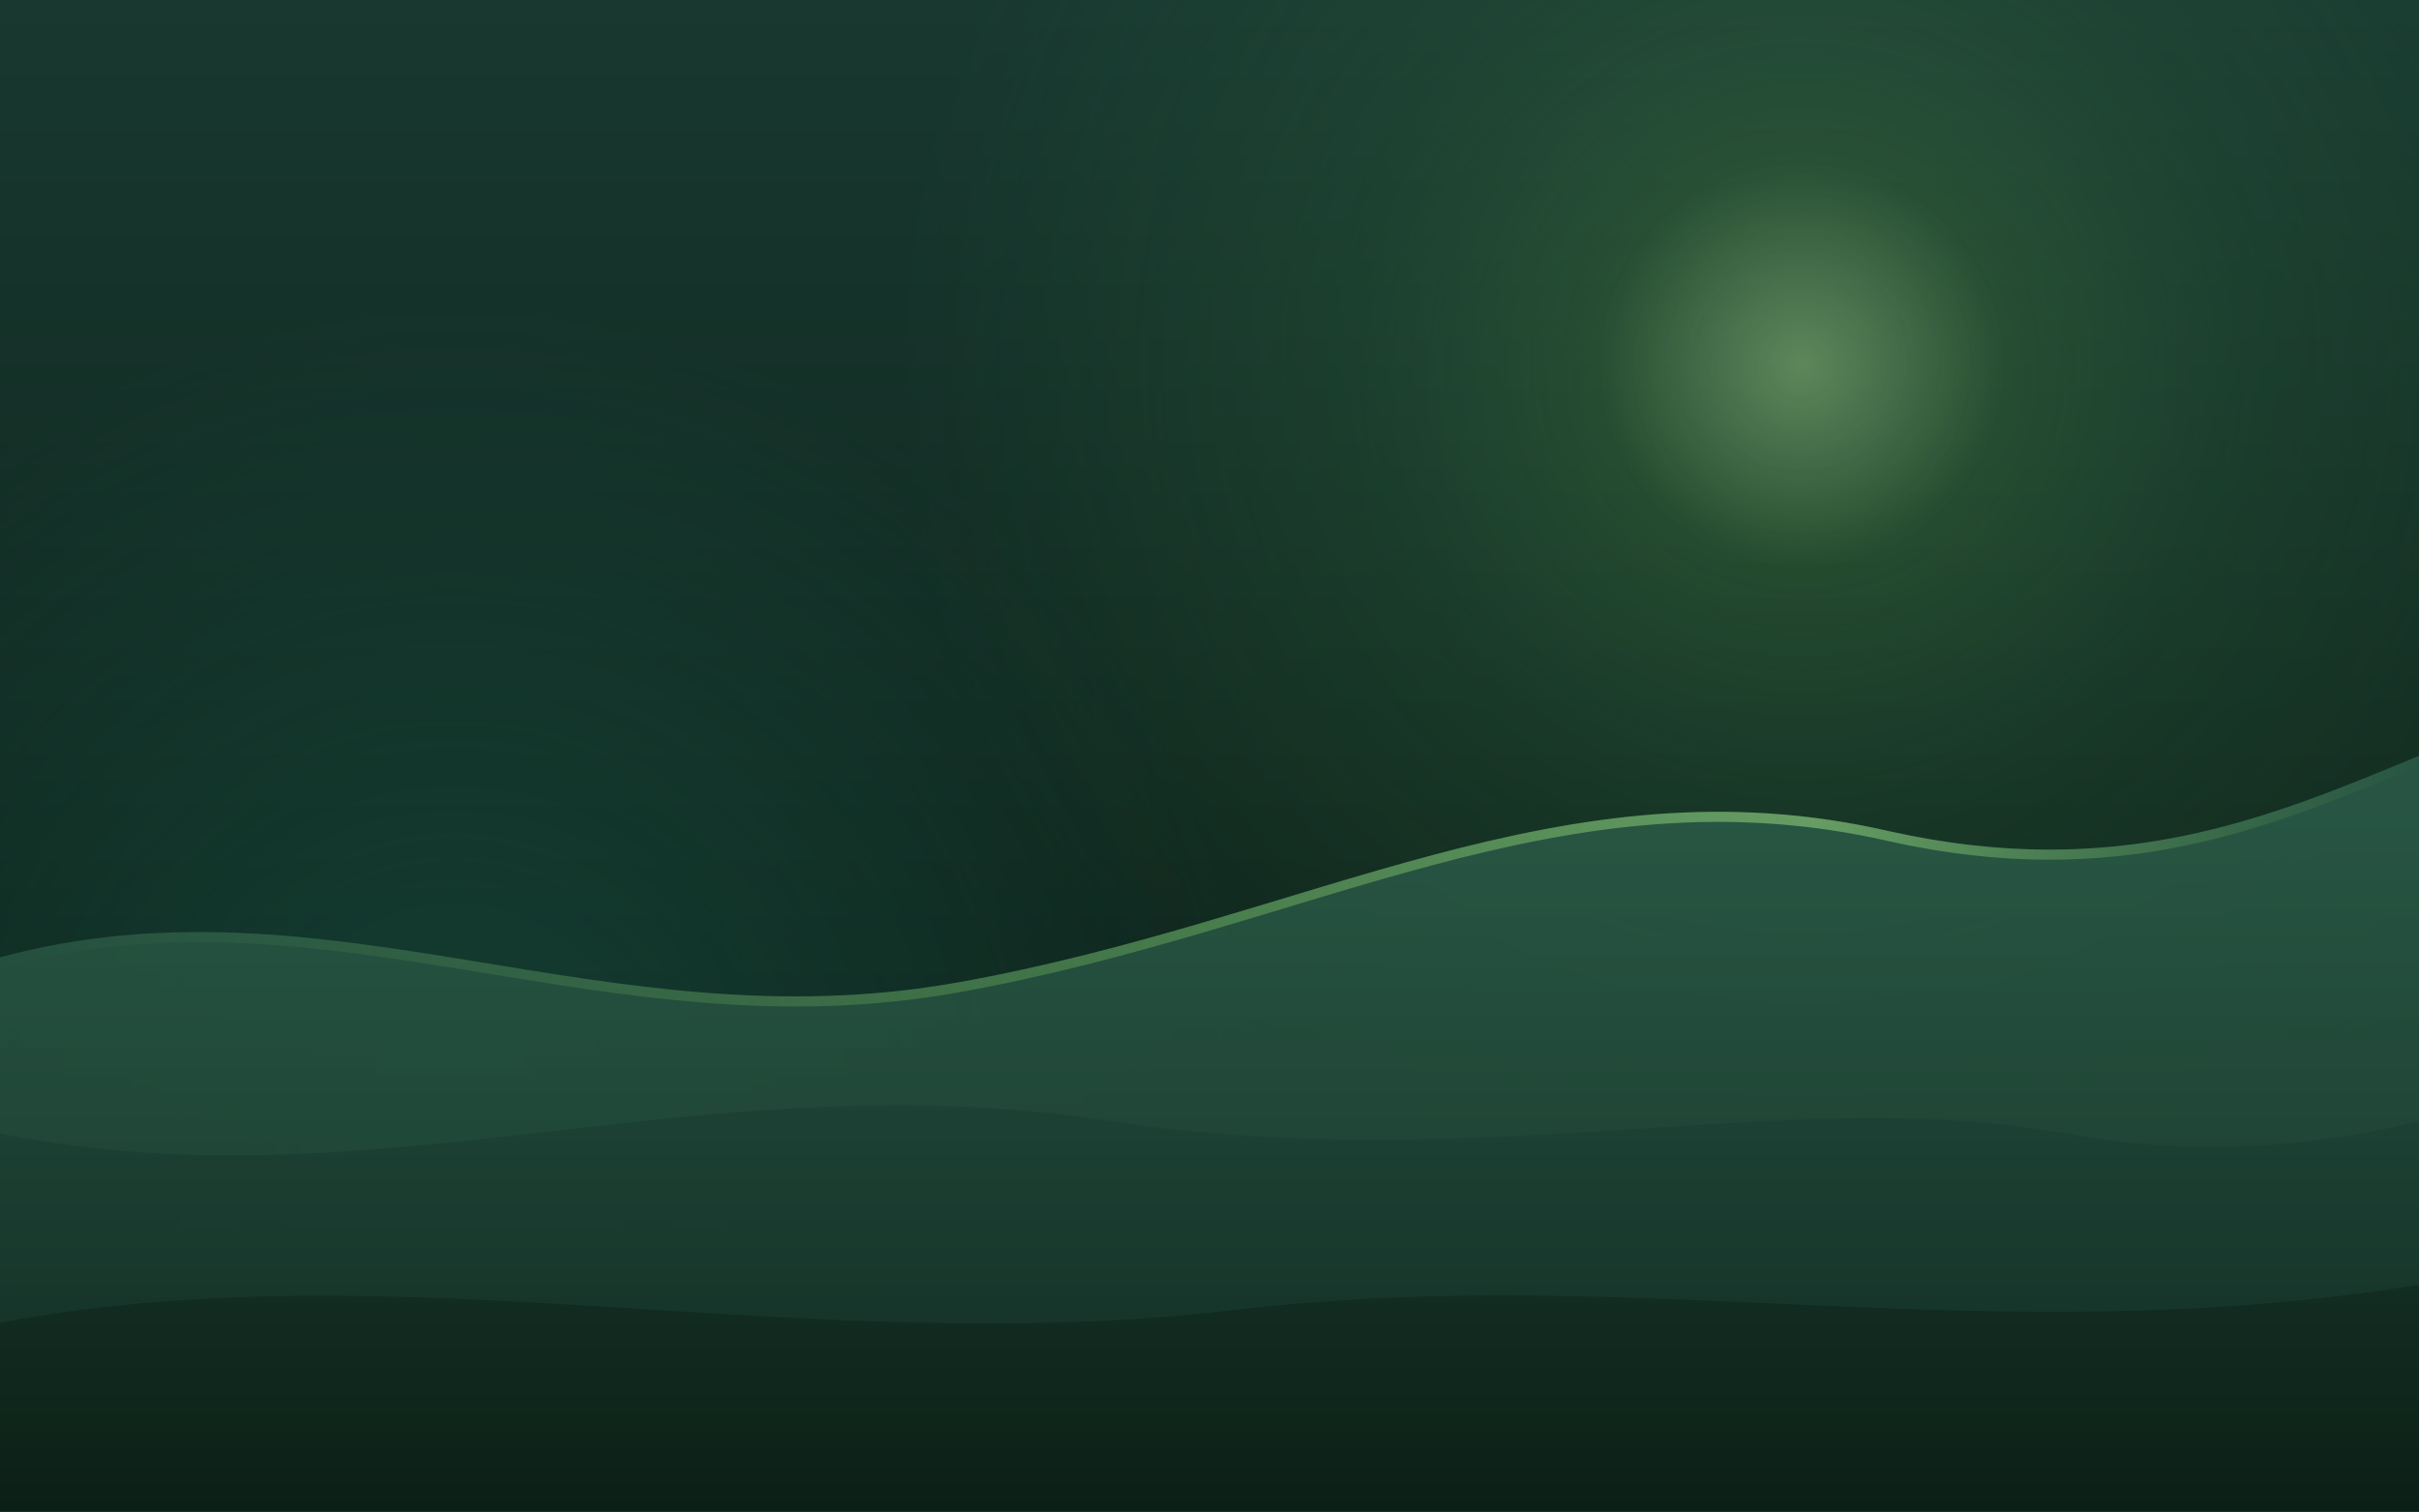
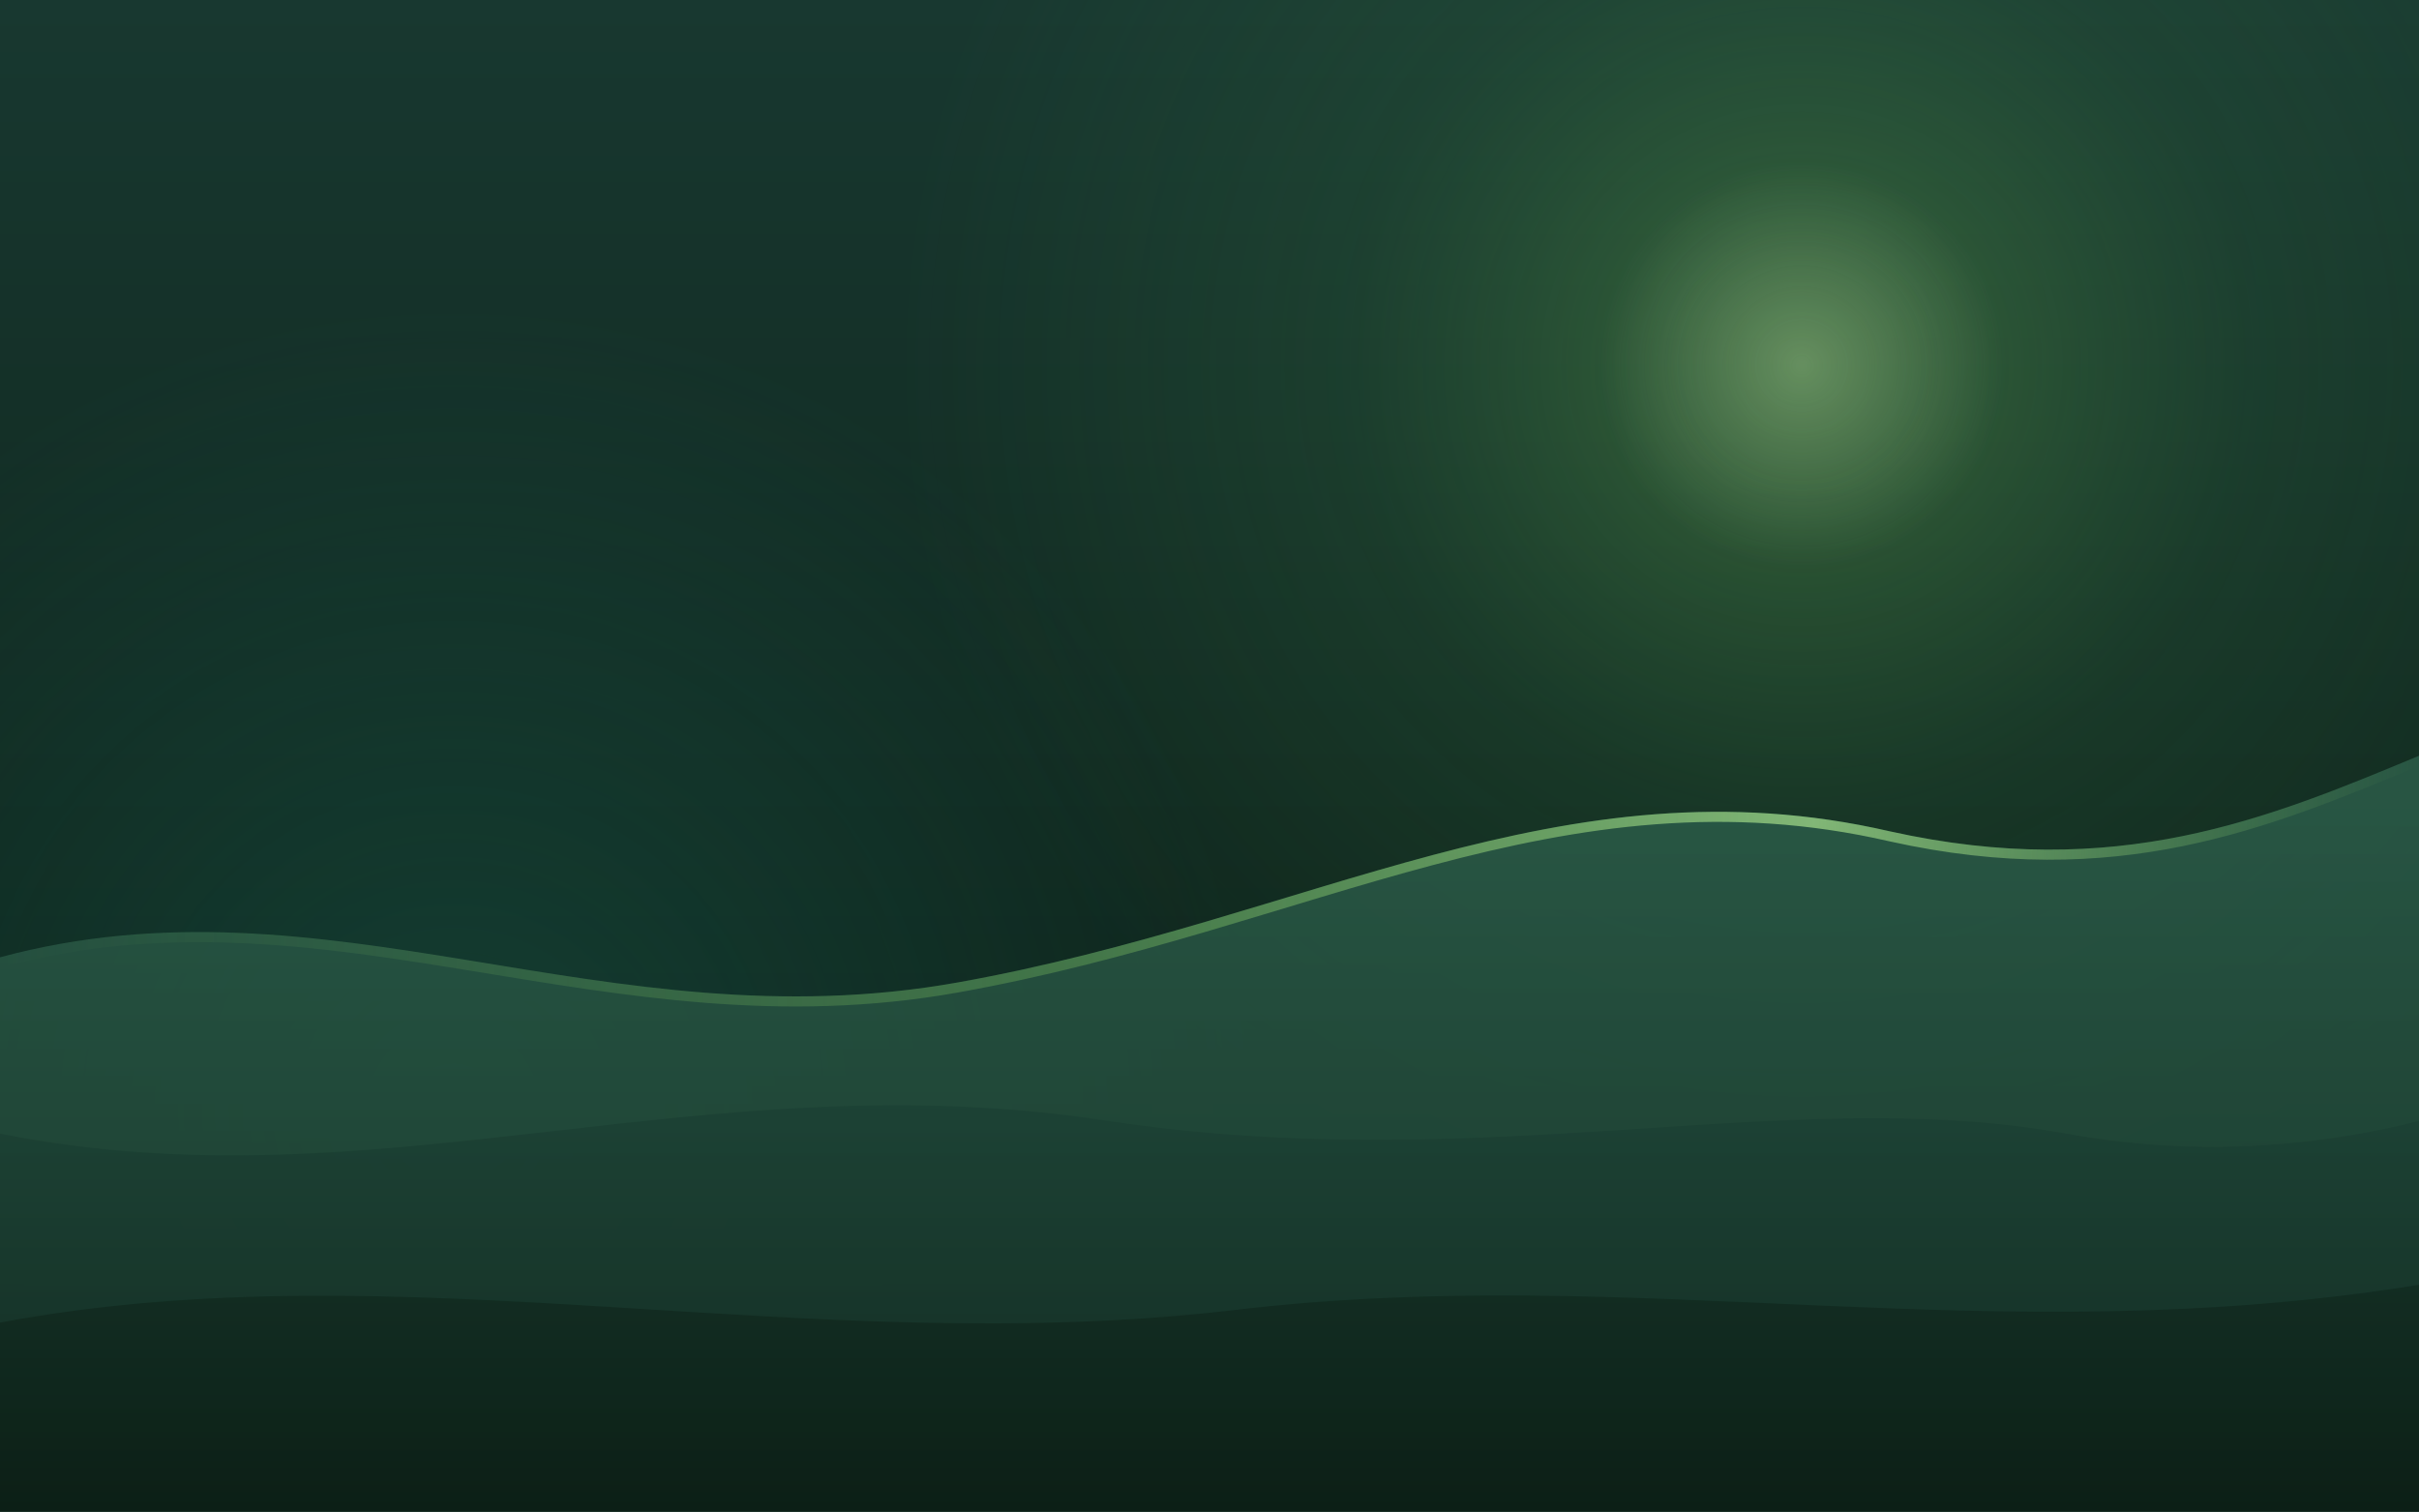
<svg xmlns="http://www.w3.org/2000/svg" width="1920" height="1200" viewBox="0 0 1920 1200">
  <defs>
    <linearGradient id="sky" gradientUnits="userSpaceOnUse" x1="0" y1="0" x2="0" y2="1200">
      <stop offset="0" stop-color="#183830" />
      <stop offset="0.55" stop-color="#10281f" />
      <stop offset="1" stop-color="#0a1c15" />
    </linearGradient>
    <radialGradient id="glow1" gradientUnits="userSpaceOnUse" cx="1430" cy="290" r="720">
-       <stop offset="0" stop-color="#69b04c" stop-opacity="0.34" />
+       <stop offset="0" stop-color="#74bc55" stop-opacity="0.40" />
      <stop offset="0.5" stop-color="#4a9553" stop-opacity="0.13" />
      <stop offset="1" stop-color="#4a9553" stop-opacity="0" />
    </radialGradient>
    <radialGradient id="glow2" gradientUnits="userSpaceOnUse" cx="360" cy="880" r="640">
      <stop offset="0" stop-color="#1f7a68" stop-opacity="0.28" />
      <stop offset="1" stop-color="#1f7a68" stop-opacity="0" />
    </radialGradient>
    <radialGradient id="star" gradientUnits="userSpaceOnUse" cx="1430" cy="290" r="160">
      <stop offset="0" stop-color="#c9e8b4" stop-opacity="0.30" />
      <stop offset="1" stop-color="#c9e8b4" stop-opacity="0" />
    </radialGradient>
    <linearGradient id="w1" gradientUnits="userSpaceOnUse" x1="0" y1="640" x2="0" y2="1200">
      <stop offset="0" stop-color="#2b5c49" stop-opacity="0.85" />
      <stop offset="1" stop-color="#173428" stop-opacity="0.95" />
    </linearGradient>
    <linearGradient id="w2" gradientUnits="userSpaceOnUse" x1="0" y1="760" x2="0" y2="1200">
      <stop offset="0" stop-color="#204a3c" stop-opacity="0.9" />
      <stop offset="1" stop-color="#122a20" stop-opacity="1" />
    </linearGradient>
    <linearGradient id="w3" gradientUnits="userSpaceOnUse" x1="0" y1="900" x2="0" y2="1200">
      <stop offset="0" stop-color="#16362a" stop-opacity="0.95" />
      <stop offset="1" stop-color="#0c1f16" stop-opacity="1" />
    </linearGradient>
    <linearGradient id="ridge" gradientUnits="userSpaceOnUse" x1="0" y1="0" x2="1920" y2="0">
      <stop offset="0" stop-color="#7ec25f" stop-opacity="0" />
      <stop offset="0.45" stop-color="#7ec25f" stop-opacity="0.35" />
-       <stop offset="0.75" stop-color="#9ad67e" stop-opacity="0.55" />
+       <stop offset="0.75" stop-color="#a8e08c" stop-opacity="0.70" />
      <stop offset="1" stop-color="#7ec25f" stop-opacity="0" />
    </linearGradient>
  </defs>
  <rect x="0" y="0" width="1920" height="1200" fill="url(#sky)" />
  <rect x="0" y="0" width="1920" height="1200" fill="url(#glow1)" />
  <rect x="0" y="0" width="1920" height="1200" fill="url(#glow2)" />
  <rect x="0" y="0" width="1920" height="1200" fill="url(#star)" />
  <path fill="url(#w1)" d="M0,760     C 260,690 480,830 760,780     C 1040,730 1240,600 1500,660     C 1680,700 1800,650 1920,600     L 1920,1200 L 0,1200 Z" />
  <path fill="url(#ridge)" d="M0,760     C 260,690 480,830 760,780     C 1040,730 1240,600 1500,660     C 1680,700 1800,650 1920,600     L 1920,608 C 1800,658 1680,708 1500,668     C 1240,608 1040,738 760,788     C 480,838 260,698 0,768 Z" />
  <path fill="url(#w2)" d="M0,900     C 300,960 560,840 880,890     C 1180,935 1420,860 1640,900     C 1760,922 1860,905 1920,890     L 1920,1200 L 0,1200 Z" />
  <path fill="url(#w3)" d="M0,1050     C 320,990 640,1080 980,1040     C 1300,1002 1580,1075 1920,1020     L 1920,1200 L 0,1200 Z" />
</svg>
